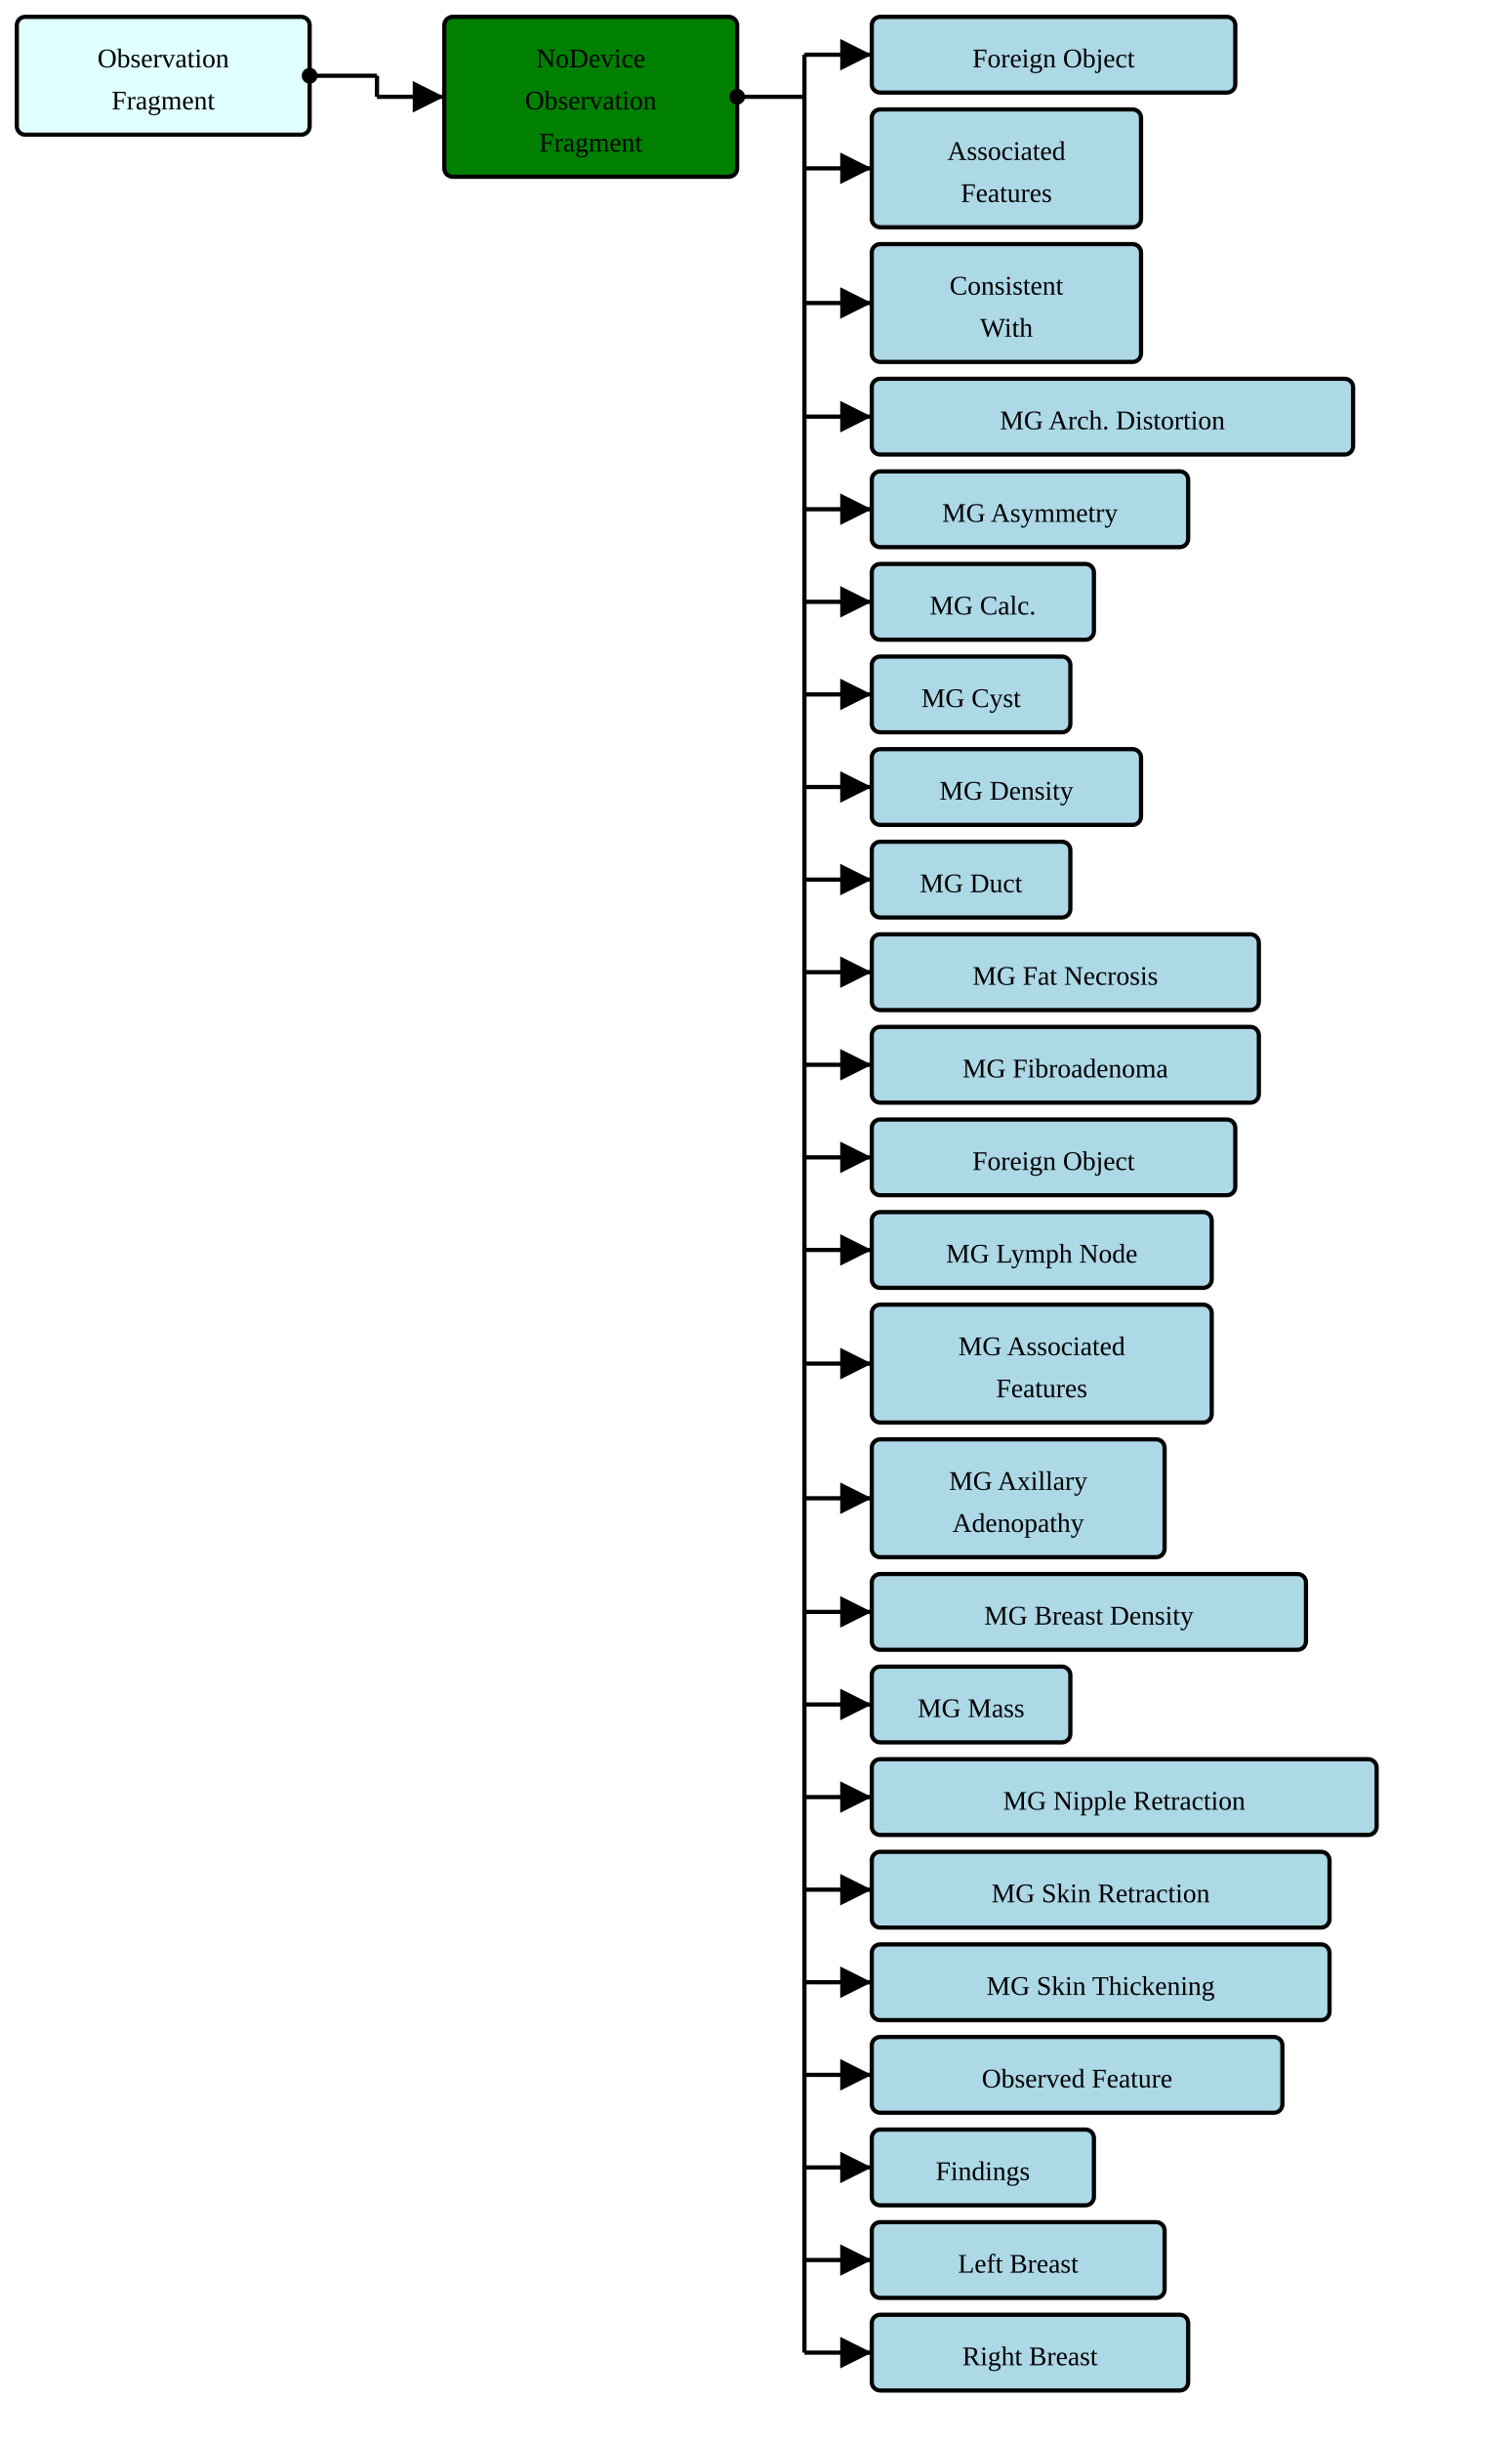
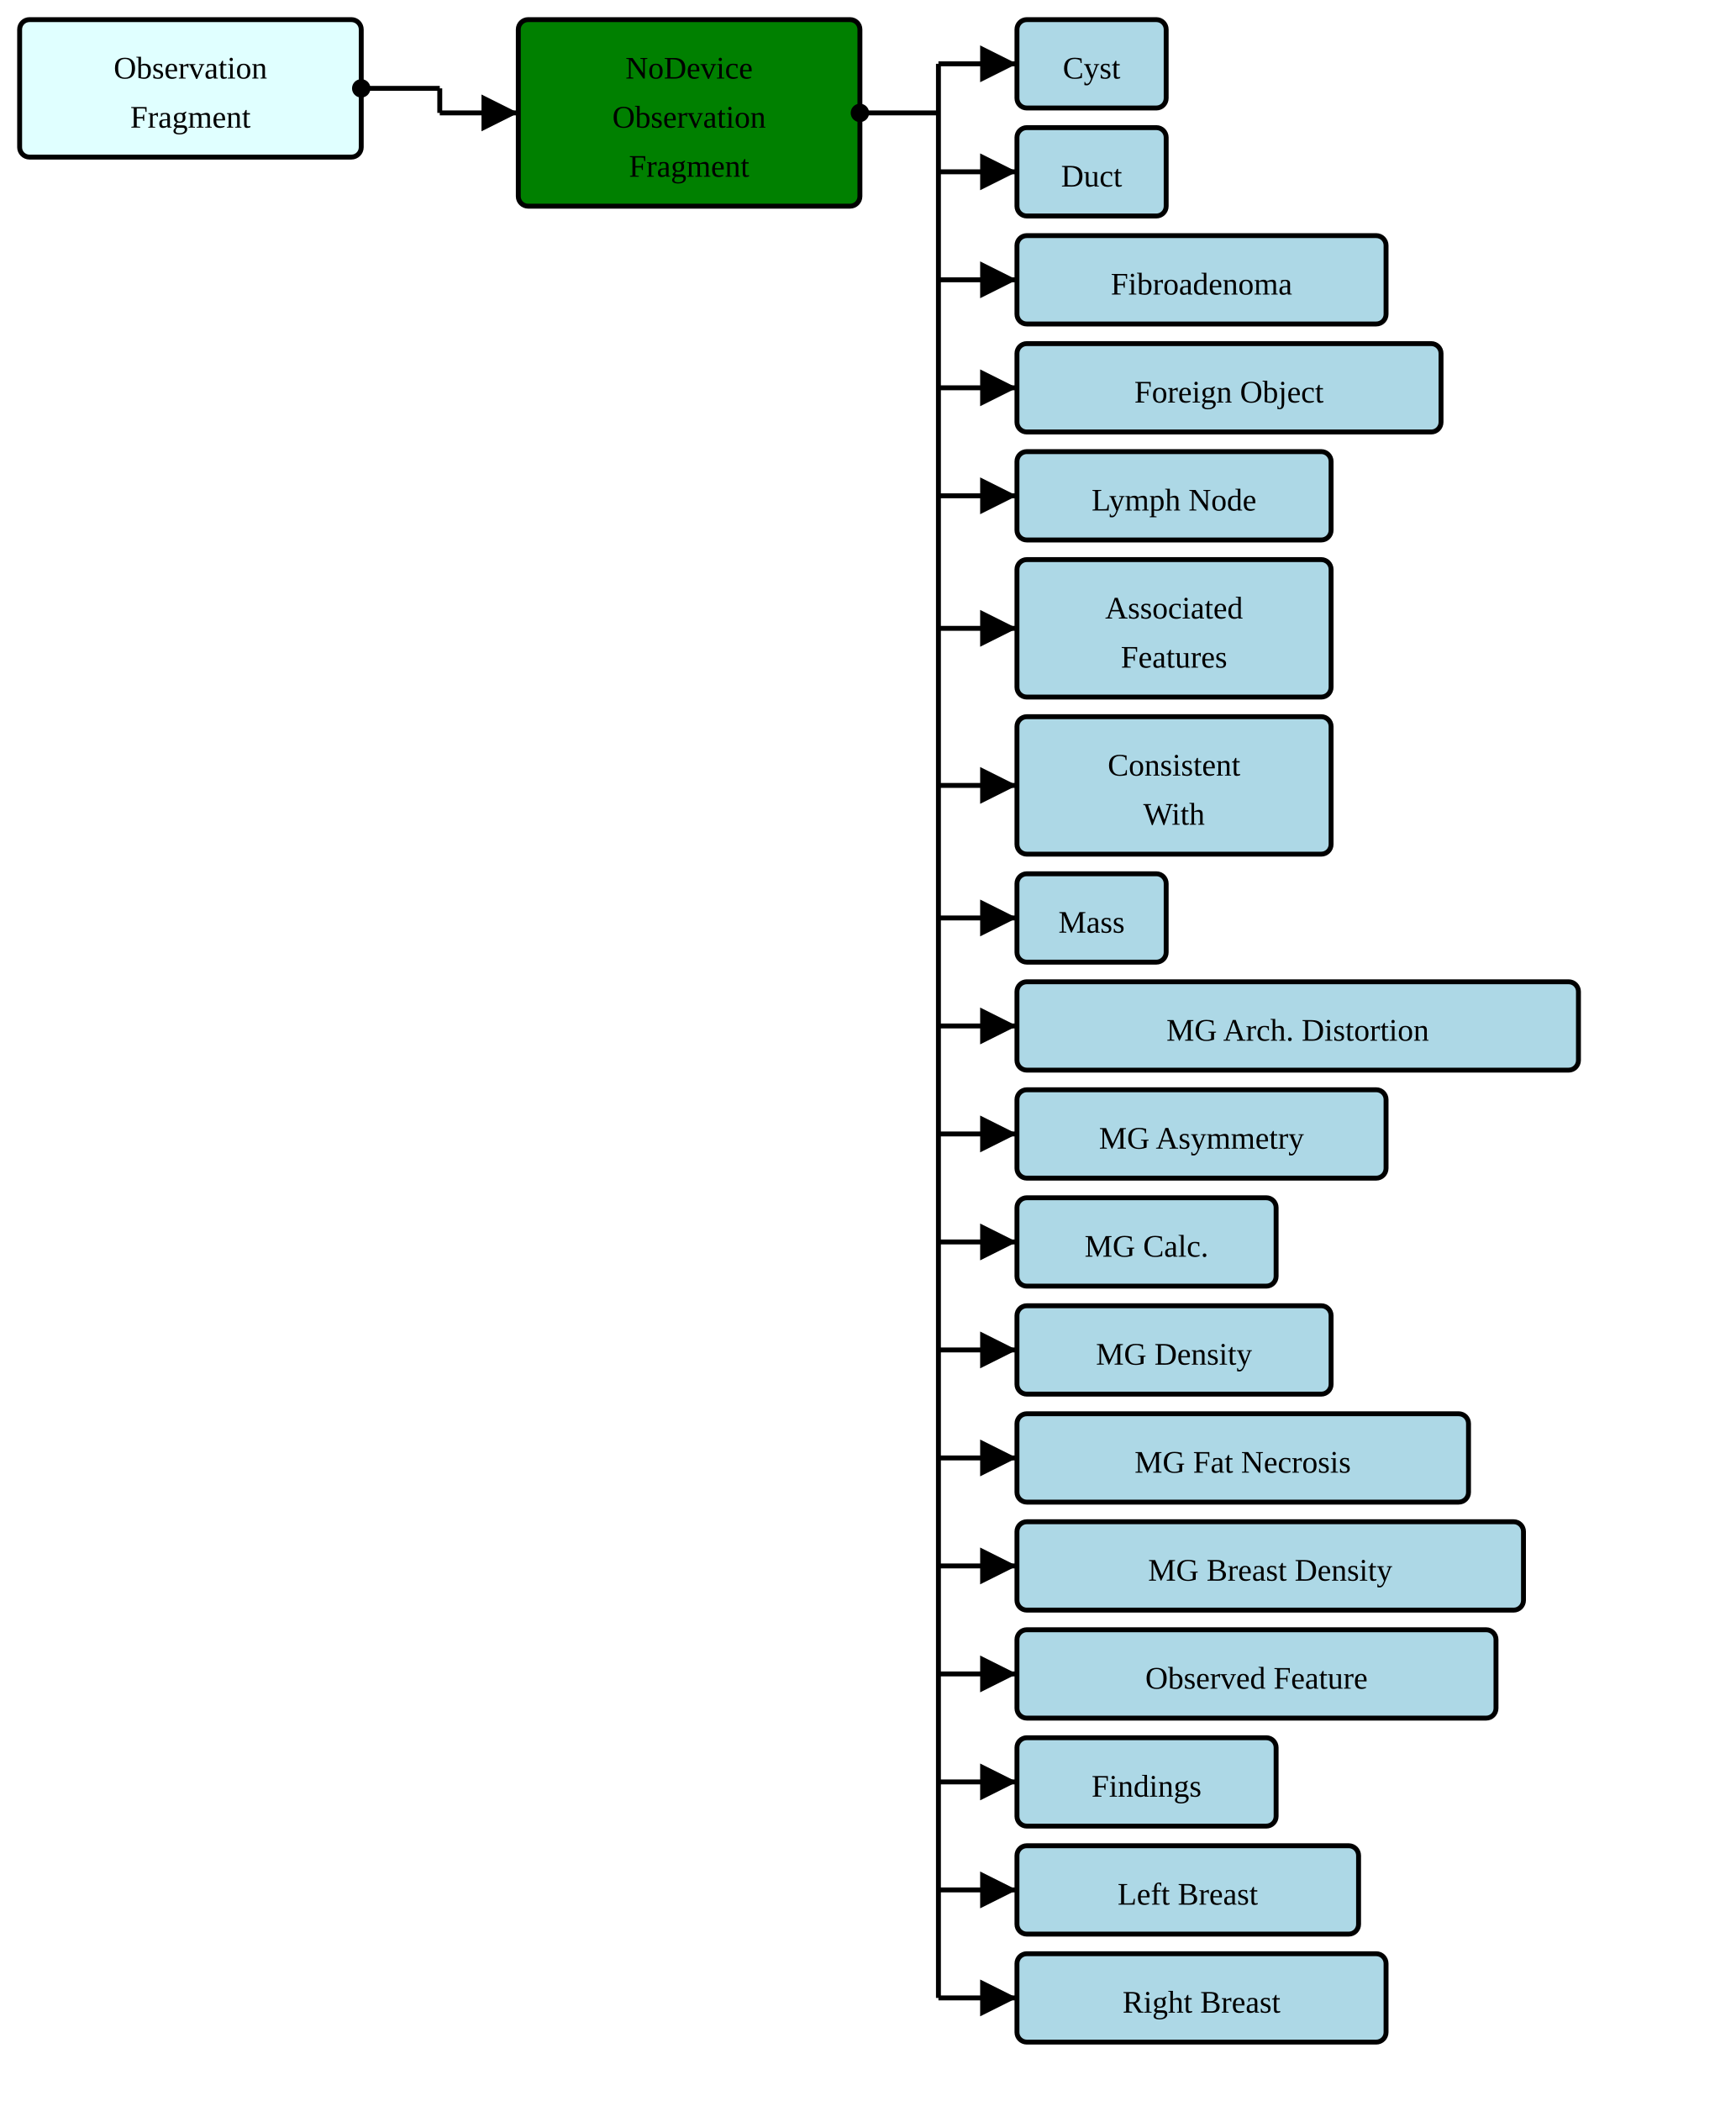
- <svg xmlns="http://www.w3.org/2000/svg" version="1.1" width="673.5" height="1087.5">
+ <svg xmlns="http://www.w3.org/2000/svg" version="1.1" width="663" height="802.5">
  <defs>
    <marker id="arrowStart" markerWidth="3.75" markerHeight="3.75" markerUnits="px" refX="1.875" refY="1.875">
      <circle fill="Black" stroke-width="0" cx="1.875" cy="1.875" r="1.875" />
    </marker>
    <marker id="arrowEnd" markerWidth="7.5" markerHeight="7.5" markerUnits="px" refX="7.5" refY="3.75">
      <polygon fill="Black" stroke-width="0" points="0 0 7.5 3.75 0 7.5" />
    </marker>
  </defs>
  <g>
    <g transform="translate(7.5 7.5)">
      <rect fill="LightCyan" stroke="Black" stroke-width="1.875" x="0" y="0" width="130.5" height="52.5" rx="3.75" ry="3.75" />
      <a href="./StructureDefinition-BreastRadObservationFragment.html" target="_top">
        <text x="65.25" y="22.5" text-anchor="middle">Observation</text>
      </a>
      <a href="./StructureDefinition-BreastRadObservationFragment.html" target="_top">
        <text x="65.25" y="41.25" text-anchor="middle">Fragment</text>
      </a>
    </g>
    <line stroke="Black" stroke-width="1.875" marker-end="url(#arrowEnd)" x1="168" y1="43.125" x2="198" y2="43.125" />
    <line stroke="Black" stroke-width="1.875" marker-start="url(#arrowStart)" x1="138" y1="33.75" x2="168" y2="33.75" />
    <line stroke="Black" stroke-width="1.875" x1="168" y1="33.75" x2="168" y2="43.125" />
  </g>
  <g>
    <g transform="translate(198 7.5)">
      <rect fill="Green" stroke="Black" stroke-width="1.875" x="0" y="0" width="130.5" height="71.25" rx="3.75" ry="3.75" />
      <text x="65.25" y="22.5" text-anchor="middle">NoDevice</text>
      <text x="65.25" y="41.25" text-anchor="middle">Observation</text>
      <text x="65.25" y="60" text-anchor="middle">Fragment</text>
    </g>
    <line stroke="Black" stroke-width="1.875" marker-end="url(#arrowEnd)" x1="358.5" y1="24.375" x2="388.5" y2="24.375" />
-     <line stroke="Black" stroke-width="1.875" marker-end="url(#arrowEnd)" x1="358.5" y1="75" x2="388.5" y2="75" />
-     <line stroke="Black" stroke-width="1.875" marker-end="url(#arrowEnd)" x1="358.5" y1="135" x2="388.5" y2="135" />
-     <line stroke="Black" stroke-width="1.875" marker-end="url(#arrowEnd)" x1="358.5" y1="185.625" x2="388.5" y2="185.625" />
-     <line stroke="Black" stroke-width="1.875" marker-end="url(#arrowEnd)" x1="358.5" y1="226.875" x2="388.5" y2="226.875" />
-     <line stroke="Black" stroke-width="1.875" marker-end="url(#arrowEnd)" x1="358.5" y1="268.125" x2="388.5" y2="268.125" />
-     <line stroke="Black" stroke-width="1.875" marker-end="url(#arrowEnd)" x1="358.5" y1="309.375" x2="388.5" y2="309.375" />
+     <line stroke="Black" stroke-width="1.875" marker-end="url(#arrowEnd)" x1="358.5" y1="65.625" x2="388.5" y2="65.625" />
+     <line stroke="Black" stroke-width="1.875" marker-end="url(#arrowEnd)" x1="358.5" y1="106.875" x2="388.5" y2="106.875" />
+     <line stroke="Black" stroke-width="1.875" marker-end="url(#arrowEnd)" x1="358.5" y1="148.125" x2="388.5" y2="148.125" />
+     <line stroke="Black" stroke-width="1.875" marker-end="url(#arrowEnd)" x1="358.5" y1="189.375" x2="388.5" y2="189.375" />
+     <line stroke="Black" stroke-width="1.875" marker-end="url(#arrowEnd)" x1="358.5" y1="240" x2="388.5" y2="240" />
+     <line stroke="Black" stroke-width="1.875" marker-end="url(#arrowEnd)" x1="358.5" y1="300" x2="388.5" y2="300" />
    <line stroke="Black" stroke-width="1.875" marker-end="url(#arrowEnd)" x1="358.5" y1="350.625" x2="388.5" y2="350.625" />
    <line stroke="Black" stroke-width="1.875" marker-end="url(#arrowEnd)" x1="358.5" y1="391.875" x2="388.5" y2="391.875" />
    <line stroke="Black" stroke-width="1.875" marker-end="url(#arrowEnd)" x1="358.5" y1="433.125" x2="388.5" y2="433.125" />
    <line stroke="Black" stroke-width="1.875" marker-end="url(#arrowEnd)" x1="358.5" y1="474.375" x2="388.5" y2="474.375" />
    <line stroke="Black" stroke-width="1.875" marker-end="url(#arrowEnd)" x1="358.5" y1="515.625" x2="388.5" y2="515.625" />
    <line stroke="Black" stroke-width="1.875" marker-end="url(#arrowEnd)" x1="358.5" y1="556.875" x2="388.5" y2="556.875" />
-     <line stroke="Black" stroke-width="1.875" marker-end="url(#arrowEnd)" x1="358.5" y1="607.5" x2="388.5" y2="607.5" />
-     <line stroke="Black" stroke-width="1.875" marker-end="url(#arrowEnd)" x1="358.5" y1="667.5" x2="388.5" y2="667.5" />
-     <line stroke="Black" stroke-width="1.875" marker-end="url(#arrowEnd)" x1="358.5" y1="718.125" x2="388.5" y2="718.125" />
-     <line stroke="Black" stroke-width="1.875" marker-end="url(#arrowEnd)" x1="358.5" y1="759.375" x2="388.5" y2="759.375" />
-     <line stroke="Black" stroke-width="1.875" marker-end="url(#arrowEnd)" x1="358.5" y1="800.625" x2="388.5" y2="800.625" />
-     <line stroke="Black" stroke-width="1.875" marker-end="url(#arrowEnd)" x1="358.5" y1="841.875" x2="388.5" y2="841.875" />
-     <line stroke="Black" stroke-width="1.875" marker-end="url(#arrowEnd)" x1="358.5" y1="883.125" x2="388.5" y2="883.125" />
-     <line stroke="Black" stroke-width="1.875" marker-end="url(#arrowEnd)" x1="358.5" y1="924.375" x2="388.5" y2="924.375" />
-     <line stroke="Black" stroke-width="1.875" marker-end="url(#arrowEnd)" x1="358.5" y1="965.625" x2="388.5" y2="965.625" />
-     <line stroke="Black" stroke-width="1.875" marker-end="url(#arrowEnd)" x1="358.5" y1="1006.875" x2="388.5" y2="1006.875" />
-     <line stroke="Black" stroke-width="1.875" marker-end="url(#arrowEnd)" x1="358.5" y1="1048.125" x2="388.5" y2="1048.125" />
+     <line stroke="Black" stroke-width="1.875" marker-end="url(#arrowEnd)" x1="358.5" y1="598.125" x2="388.5" y2="598.125" />
+     <line stroke="Black" stroke-width="1.875" marker-end="url(#arrowEnd)" x1="358.5" y1="639.375" x2="388.5" y2="639.375" />
+     <line stroke="Black" stroke-width="1.875" marker-end="url(#arrowEnd)" x1="358.5" y1="680.625" x2="388.5" y2="680.625" />
+     <line stroke="Black" stroke-width="1.875" marker-end="url(#arrowEnd)" x1="358.5" y1="721.875" x2="388.5" y2="721.875" />
+     <line stroke="Black" stroke-width="1.875" marker-end="url(#arrowEnd)" x1="358.5" y1="763.125" x2="388.5" y2="763.125" />
    <line stroke="Black" stroke-width="1.875" marker-start="url(#arrowStart)" x1="328.5" y1="43.125" x2="358.5" y2="43.125" />
-     <line stroke="Black" stroke-width="1.875" x1="358.5" y1="24.375" x2="358.5" y2="1048.125" />
+     <line stroke="Black" stroke-width="1.875" x1="358.5" y1="24.375" x2="358.5" y2="763.125" />
  </g>
  <g>
    <g transform="translate(388.5 7.5)">
+       <rect fill="LightBlue" stroke="Black" stroke-width="1.875" x="0" y="0" width="57" height="33.75" rx="3.75" ry="3.75" />
+       <a href="./StructureDefinition-AbnormalityCyst.html" target="_top">
+         <text x="28.5" y="22.5" text-anchor="middle">Cyst</text>
+       </a>
+     </g>
+     <g transform="translate(388.5 48.75)">
+       <rect fill="LightBlue" stroke="Black" stroke-width="1.875" x="0" y="0" width="57" height="33.75" rx="3.75" ry="3.75" />
+       <a href="./StructureDefinition-AbnormalityDuct.html" target="_top">
+         <text x="28.5" y="22.5" text-anchor="middle">Duct</text>
+       </a>
+     </g>
+     <g transform="translate(388.5 90)">
+       <rect fill="LightBlue" stroke="Black" stroke-width="1.875" x="0" y="0" width="141" height="33.75" rx="3.75" ry="3.75" />
+       <a href="./StructureDefinition-AbnormalityFibroadenoma.html" target="_top">
+         <text x="70.5" y="22.5" text-anchor="middle">Fibroadenoma</text>
+       </a>
+     </g>
+     <g transform="translate(388.5 131.25)">
      <rect fill="LightBlue" stroke="Black" stroke-width="1.875" x="0" y="0" width="162" height="33.75" rx="3.75" ry="3.75" />
      <a href="./StructureDefinition-AbnormalityForeignObject.html" target="_top">
        <text x="81" y="22.5" text-anchor="middle">Foreign Object</text>
      </a>
    </g>
-     <g transform="translate(388.5 48.75)">
+     <g transform="translate(388.5 172.5)">
+       <rect fill="LightBlue" stroke="Black" stroke-width="1.875" x="0" y="0" width="120" height="33.75" rx="3.75" ry="3.75" />
+       <a href="./StructureDefinition-AbnormalityLymphNode.html" target="_top">
+         <text x="60" y="22.5" text-anchor="middle">Lymph Node</text>
+       </a>
+     </g>
+     <g transform="translate(388.5 213.75)">
      <rect fill="LightBlue" stroke="Black" stroke-width="1.875" x="0" y="0" width="120" height="52.5" rx="3.75" ry="3.75" />
      <a href="./StructureDefinition-AssociatedFeatures.html" target="_top">
        <text x="60" y="22.5" text-anchor="middle">Associated</text>
      </a>
      <a href="./StructureDefinition-AssociatedFeatures.html" target="_top">
        <text x="60" y="41.25" text-anchor="middle">Features</text>
      </a>
    </g>
-     <g transform="translate(388.5 108.75)">
+     <g transform="translate(388.5 273.75)">
      <rect fill="LightBlue" stroke="Black" stroke-width="1.875" x="0" y="0" width="120" height="52.5" rx="3.75" ry="3.75" />
      <a href="./StructureDefinition-ConsistentWith.html" target="_top">
        <text x="60" y="22.5" text-anchor="middle">Consistent</text>
      </a>
      <a href="./StructureDefinition-ConsistentWith.html" target="_top">
        <text x="60" y="41.25" text-anchor="middle">With</text>
      </a>
    </g>
-     <g transform="translate(388.5 168.75)">
+     <g transform="translate(388.5 333.75)">
+       <rect fill="LightBlue" stroke="Black" stroke-width="1.875" x="0" y="0" width="57" height="33.75" rx="3.75" ry="3.75" />
+       <a href="./StructureDefinition-Mass.html" target="_top">
+         <text x="28.5" y="22.5" text-anchor="middle">Mass</text>
+       </a>
+     </g>
+     <g transform="translate(388.5 375)">
      <rect fill="LightBlue" stroke="Black" stroke-width="1.875" x="0" y="0" width="214.5" height="33.75" rx="3.75" ry="3.75" />
      <a href="./StructureDefinition-MGAbnormalityArchitecturalDistortion.html" target="_top">
        <text x="107.25" y="22.5" text-anchor="middle">MG Arch. Distortion</text>
      </a>
    </g>
-     <g transform="translate(388.5 210)">
+     <g transform="translate(388.5 416.25)">
      <rect fill="LightBlue" stroke="Black" stroke-width="1.875" x="0" y="0" width="141" height="33.75" rx="3.75" ry="3.75" />
      <a href="./StructureDefinition-MGAbnormalityAsymmetry.html" target="_top">
        <text x="70.5" y="22.5" text-anchor="middle">MG Asymmetry</text>
      </a>
    </g>
-     <g transform="translate(388.5 251.25)">
+     <g transform="translate(388.5 457.5)">
      <rect fill="LightBlue" stroke="Black" stroke-width="1.875" x="0" y="0" width="99" height="33.75" rx="3.75" ry="3.75" />
      <a href="./StructureDefinition-MGAbnormalityCalcification.html" target="_top">
        <text x="49.5" y="22.5" text-anchor="middle">MG Calc.</text>
      </a>
    </g>
-     <g transform="translate(388.5 292.5)">
-       <rect fill="LightBlue" stroke="Black" stroke-width="1.875" x="0" y="0" width="88.5" height="33.75" rx="3.75" ry="3.75" />
-       <a href="./StructureDefinition-MGAbnormalityCyst.html" target="_top">
-         <text x="44.25" y="22.5" text-anchor="middle">MG Cyst</text>
-       </a>
-     </g>
-     <g transform="translate(388.5 333.75)">
+     <g transform="translate(388.5 498.75)">
      <rect fill="LightBlue" stroke="Black" stroke-width="1.875" x="0" y="0" width="120" height="33.75" rx="3.75" ry="3.75" />
      <a href="./StructureDefinition-MGAbnormalityDensity.html" target="_top">
        <text x="60" y="22.5" text-anchor="middle">MG Density</text>
      </a>
    </g>
-     <g transform="translate(388.5 375)">
-       <rect fill="LightBlue" stroke="Black" stroke-width="1.875" x="0" y="0" width="88.5" height="33.75" rx="3.75" ry="3.75" />
-       <a href="./StructureDefinition-MGAbnormalityDuct.html" target="_top">
-         <text x="44.25" y="22.5" text-anchor="middle">MG Duct</text>
-       </a>
-     </g>
-     <g transform="translate(388.5 416.25)">
+     <g transform="translate(388.5 540)">
      <rect fill="LightBlue" stroke="Black" stroke-width="1.875" x="0" y="0" width="172.5" height="33.75" rx="3.75" ry="3.75" />
      <a href="./StructureDefinition-MGAbnormalityFatNecrosis.html" target="_top">
        <text x="86.25" y="22.5" text-anchor="middle">MG Fat Necrosis</text>
      </a>
    </g>
-     <g transform="translate(388.5 457.5)">
-       <rect fill="LightBlue" stroke="Black" stroke-width="1.875" x="0" y="0" width="172.5" height="33.75" rx="3.75" ry="3.75" />
-       <a href="./StructureDefinition-MGAbnormalityFibroadenoma.html" target="_top">
-         <text x="86.25" y="22.5" text-anchor="middle">MG Fibroadenoma</text>
-       </a>
-     </g>
-     <g transform="translate(388.5 498.75)">
-       <rect fill="LightBlue" stroke="Black" stroke-width="1.875" x="0" y="0" width="162" height="33.75" rx="3.75" ry="3.75" />
-       <a href="./StructureDefinition-MGAbnormalityForeignObject.html" target="_top">
-         <text x="81" y="22.5" text-anchor="middle">Foreign Object</text>
-       </a>
-     </g>
-     <g transform="translate(388.5 540)">
-       <rect fill="LightBlue" stroke="Black" stroke-width="1.875" x="0" y="0" width="151.5" height="33.75" rx="3.75" ry="3.75" />
-       <a href="./StructureDefinition-MGAbnormalityLymphNode.html" target="_top">
-         <text x="75.75" y="22.5" text-anchor="middle">MG Lymph Node</text>
-       </a>
-     </g>
    <g transform="translate(388.5 581.25)">
-       <rect fill="LightBlue" stroke="Black" stroke-width="1.875" x="0" y="0" width="151.5" height="52.5" rx="3.75" ry="3.75" />
-       <a href="./StructureDefinition-MGAssociatedFeatures.html" target="_top">
-         <text x="75.75" y="22.5" text-anchor="middle">MG Associated</text>
-       </a>
-       <a href="./StructureDefinition-MGAssociatedFeatures.html" target="_top">
-         <text x="75.75" y="41.25" text-anchor="middle">Features</text>
-       </a>
-     </g>
-     <g transform="translate(388.5 641.25)">
-       <rect fill="LightBlue" stroke="Black" stroke-width="1.875" x="0" y="0" width="130.5" height="52.5" rx="3.75" ry="3.75" />
-       <a href="./StructureDefinition-MGAxillaryAdenopathy.html" target="_top">
-         <text x="65.25" y="22.5" text-anchor="middle">MG Axillary</text>
-       </a>
-       <a href="./StructureDefinition-MGAxillaryAdenopathy.html" target="_top">
-         <text x="65.25" y="41.25" text-anchor="middle">Adenopathy</text>
-       </a>
-     </g>
-     <g transform="translate(388.5 701.25)">
      <rect fill="LightBlue" stroke="Black" stroke-width="1.875" x="0" y="0" width="193.5" height="33.75" rx="3.75" ry="3.75" />
      <a href="./StructureDefinition-MGBreastDensity.html" target="_top">
        <text x="96.75" y="22.5" text-anchor="middle">MG Breast Density</text>
      </a>
    </g>
-     <g transform="translate(388.5 742.5)">
-       <rect fill="LightBlue" stroke="Black" stroke-width="1.875" x="0" y="0" width="88.5" height="33.75" rx="3.75" ry="3.75" />
-       <a href="./StructureDefinition-MGMass.html" target="_top">
-         <text x="44.25" y="22.5" text-anchor="middle">MG Mass</text>
-       </a>
-     </g>
-     <g transform="translate(388.5 783.75)">
-       <rect fill="LightBlue" stroke="Black" stroke-width="1.875" x="0" y="0" width="225" height="33.75" rx="3.75" ry="3.75" />
-       <a href="./StructureDefinition-MGNippleRetraction.html" target="_top">
-         <text x="112.5" y="22.5" text-anchor="middle">MG Nipple Retraction</text>
-       </a>
-     </g>
-     <g transform="translate(388.5 825)">
-       <rect fill="LightBlue" stroke="Black" stroke-width="1.875" x="0" y="0" width="204" height="33.75" rx="3.75" ry="3.75" />
-       <a href="./StructureDefinition-MGSkinRetraction.html" target="_top">
-         <text x="102" y="22.5" text-anchor="middle">MG Skin Retraction</text>
-       </a>
-     </g>
-     <g transform="translate(388.5 866.25)">
-       <rect fill="LightBlue" stroke="Black" stroke-width="1.875" x="0" y="0" width="204" height="33.75" rx="3.75" ry="3.75" />
-       <a href="./StructureDefinition-MGSkinThickening.html" target="_top">
-         <text x="102" y="22.5" text-anchor="middle">MG Skin Thickening</text>
-       </a>
-     </g>
-     <g transform="translate(388.5 907.5)">
+     <g transform="translate(388.5 622.5)">
      <rect fill="LightBlue" stroke="Black" stroke-width="1.875" x="0" y="0" width="183" height="33.75" rx="3.75" ry="3.75" />
      <a href="./StructureDefinition-ObservedFeature.html" target="_top">
        <text x="91.5" y="22.5" text-anchor="middle">Observed Feature</text>
      </a>
    </g>
-     <g transform="translate(388.5 948.75)">
+     <g transform="translate(388.5 663.75)">
      <rect fill="LightBlue" stroke="Black" stroke-width="1.875" x="0" y="0" width="99" height="33.75" rx="3.75" ry="3.75" />
      <a href="./StructureDefinition-SectionFindings.html" target="_top">
        <text x="49.5" y="22.5" text-anchor="middle">Findings</text>
      </a>
    </g>
-     <g transform="translate(388.5 990)">
+     <g transform="translate(388.5 705)">
      <rect fill="LightBlue" stroke="Black" stroke-width="1.875" x="0" y="0" width="130.5" height="33.75" rx="3.75" ry="3.75" />
      <a href="./StructureDefinition-SectionFindingsLeftBreast.html" target="_top">
        <text x="65.25" y="22.5" text-anchor="middle">Left Breast</text>
      </a>
    </g>
-     <g transform="translate(388.5 1031.25)">
+     <g transform="translate(388.5 746.25)">
      <rect fill="LightBlue" stroke="Black" stroke-width="1.875" x="0" y="0" width="141" height="33.75" rx="3.75" ry="3.75" />
      <a href="./StructureDefinition-SectionFindingsRightBreast.html" target="_top">
        <text x="70.5" y="22.5" text-anchor="middle">Right Breast</text>
      </a>
    </g>
  </g>
</svg>
